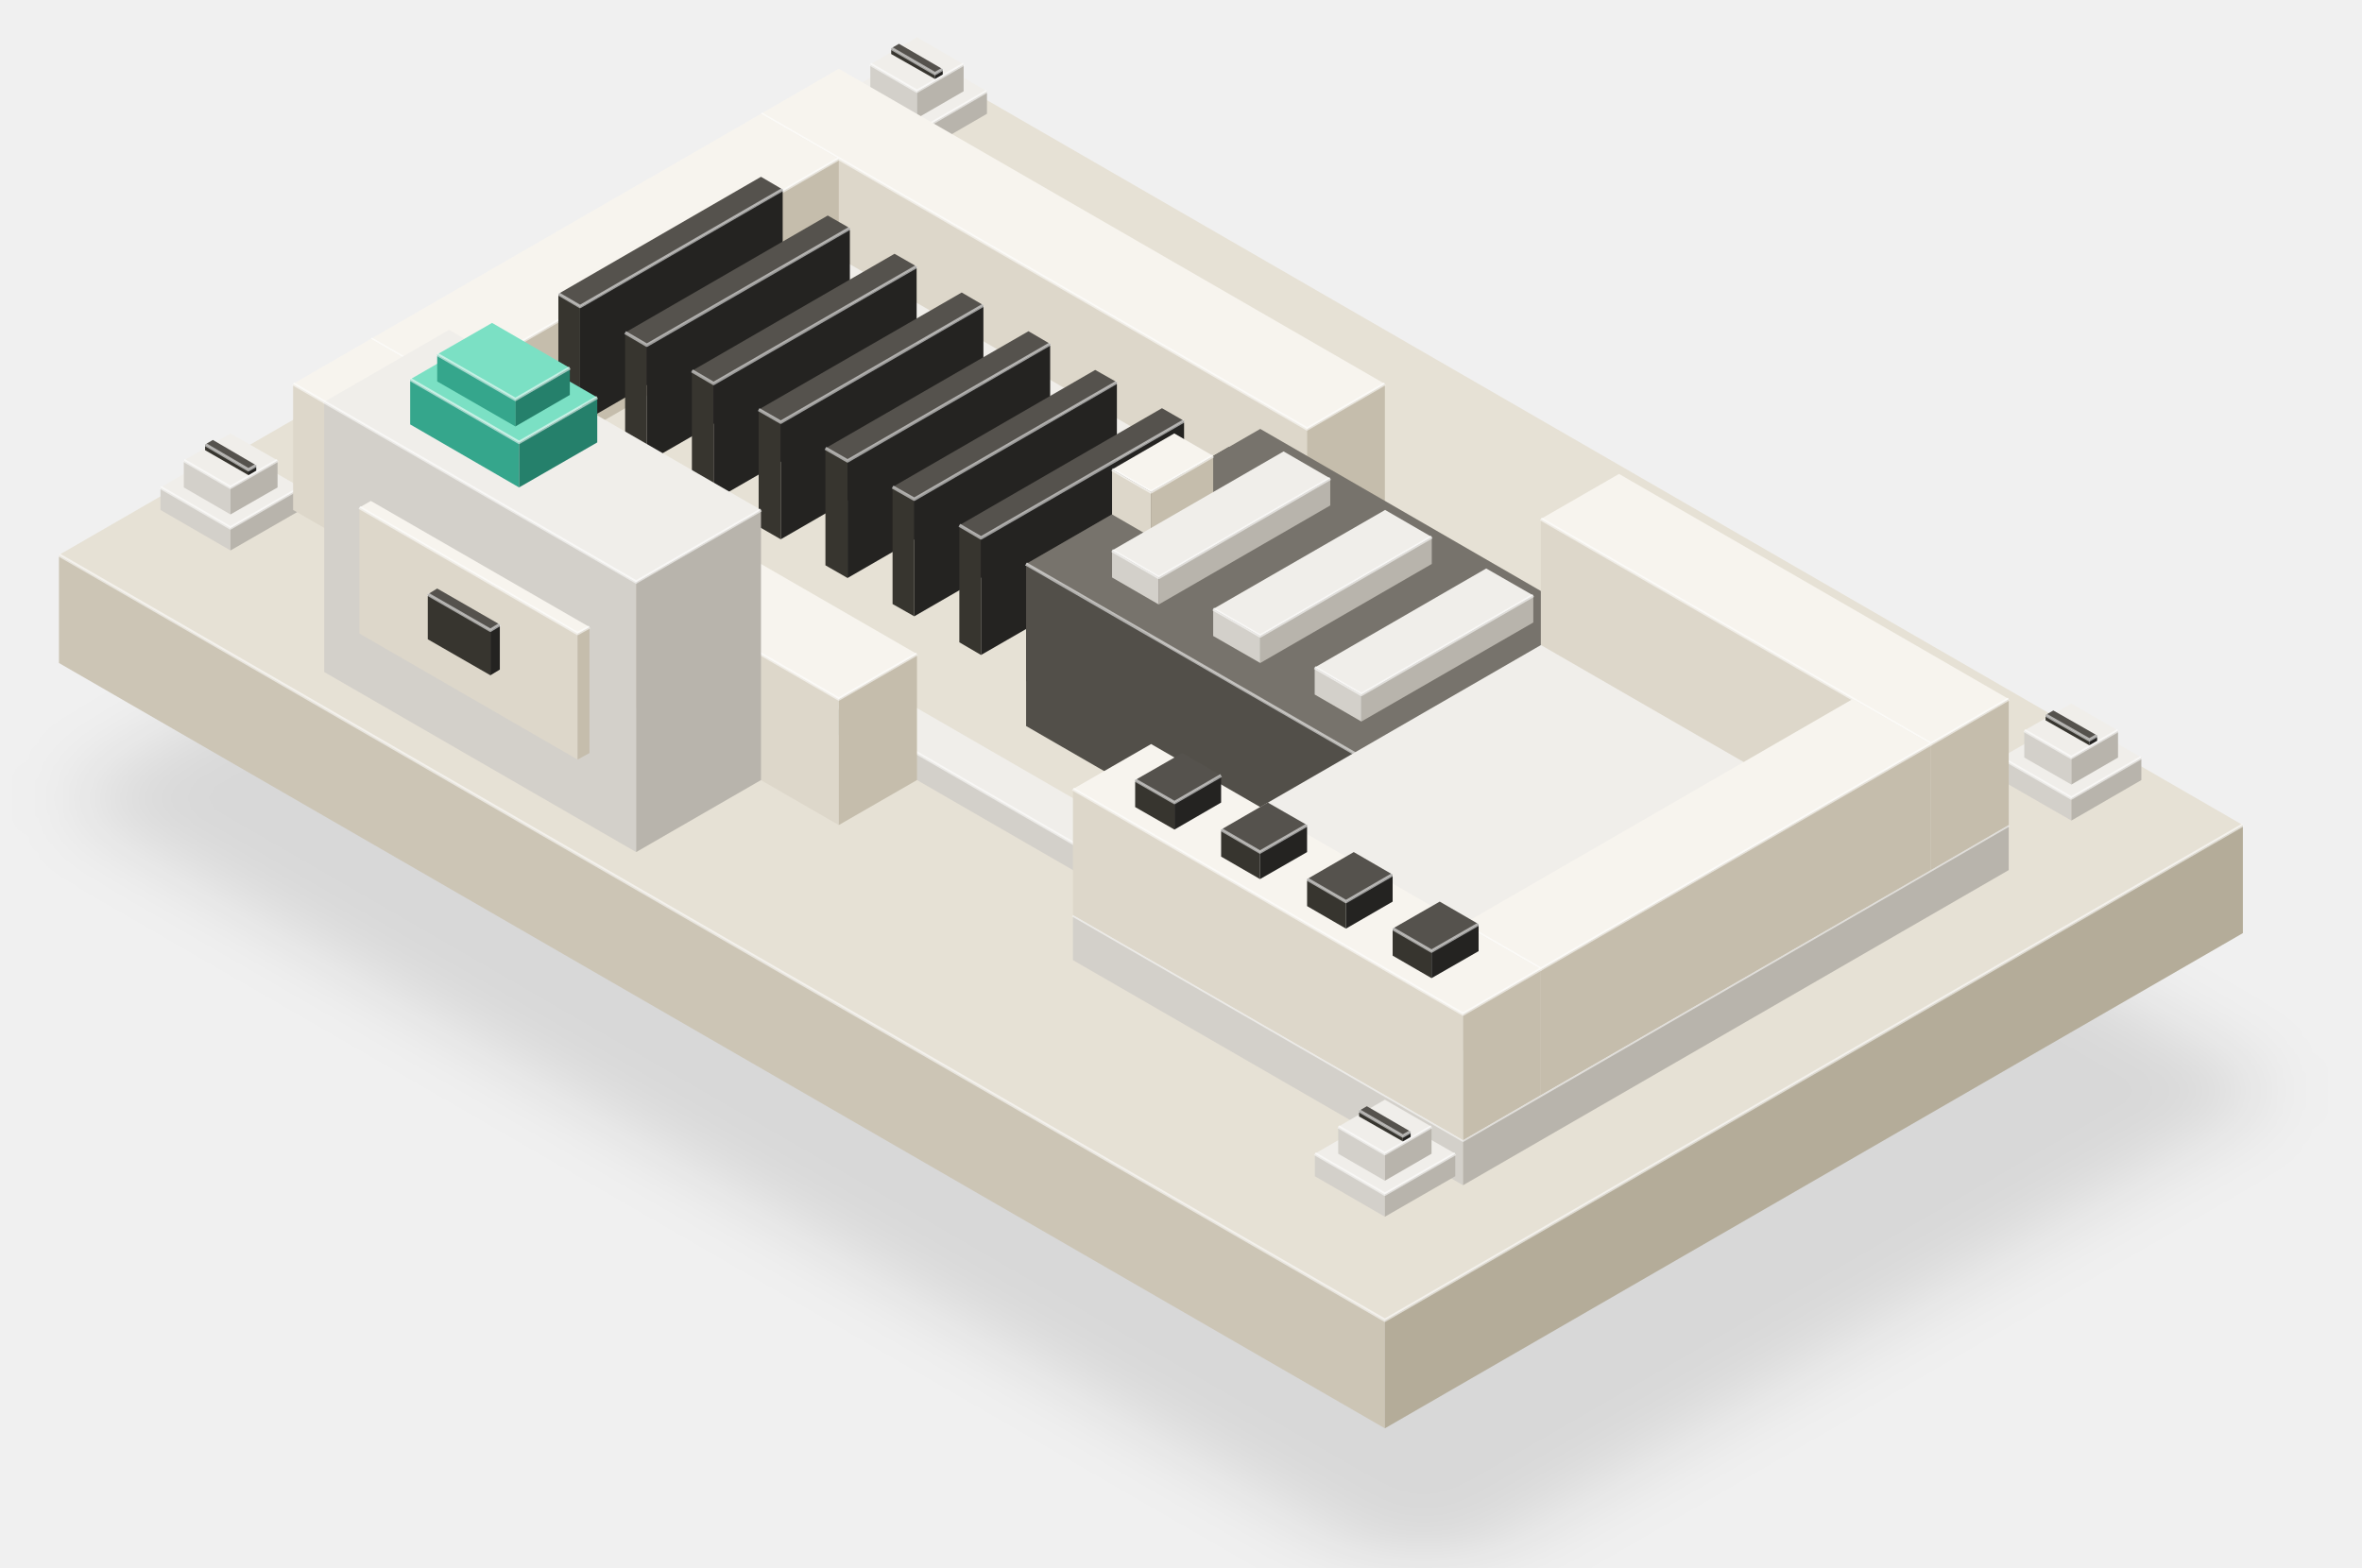
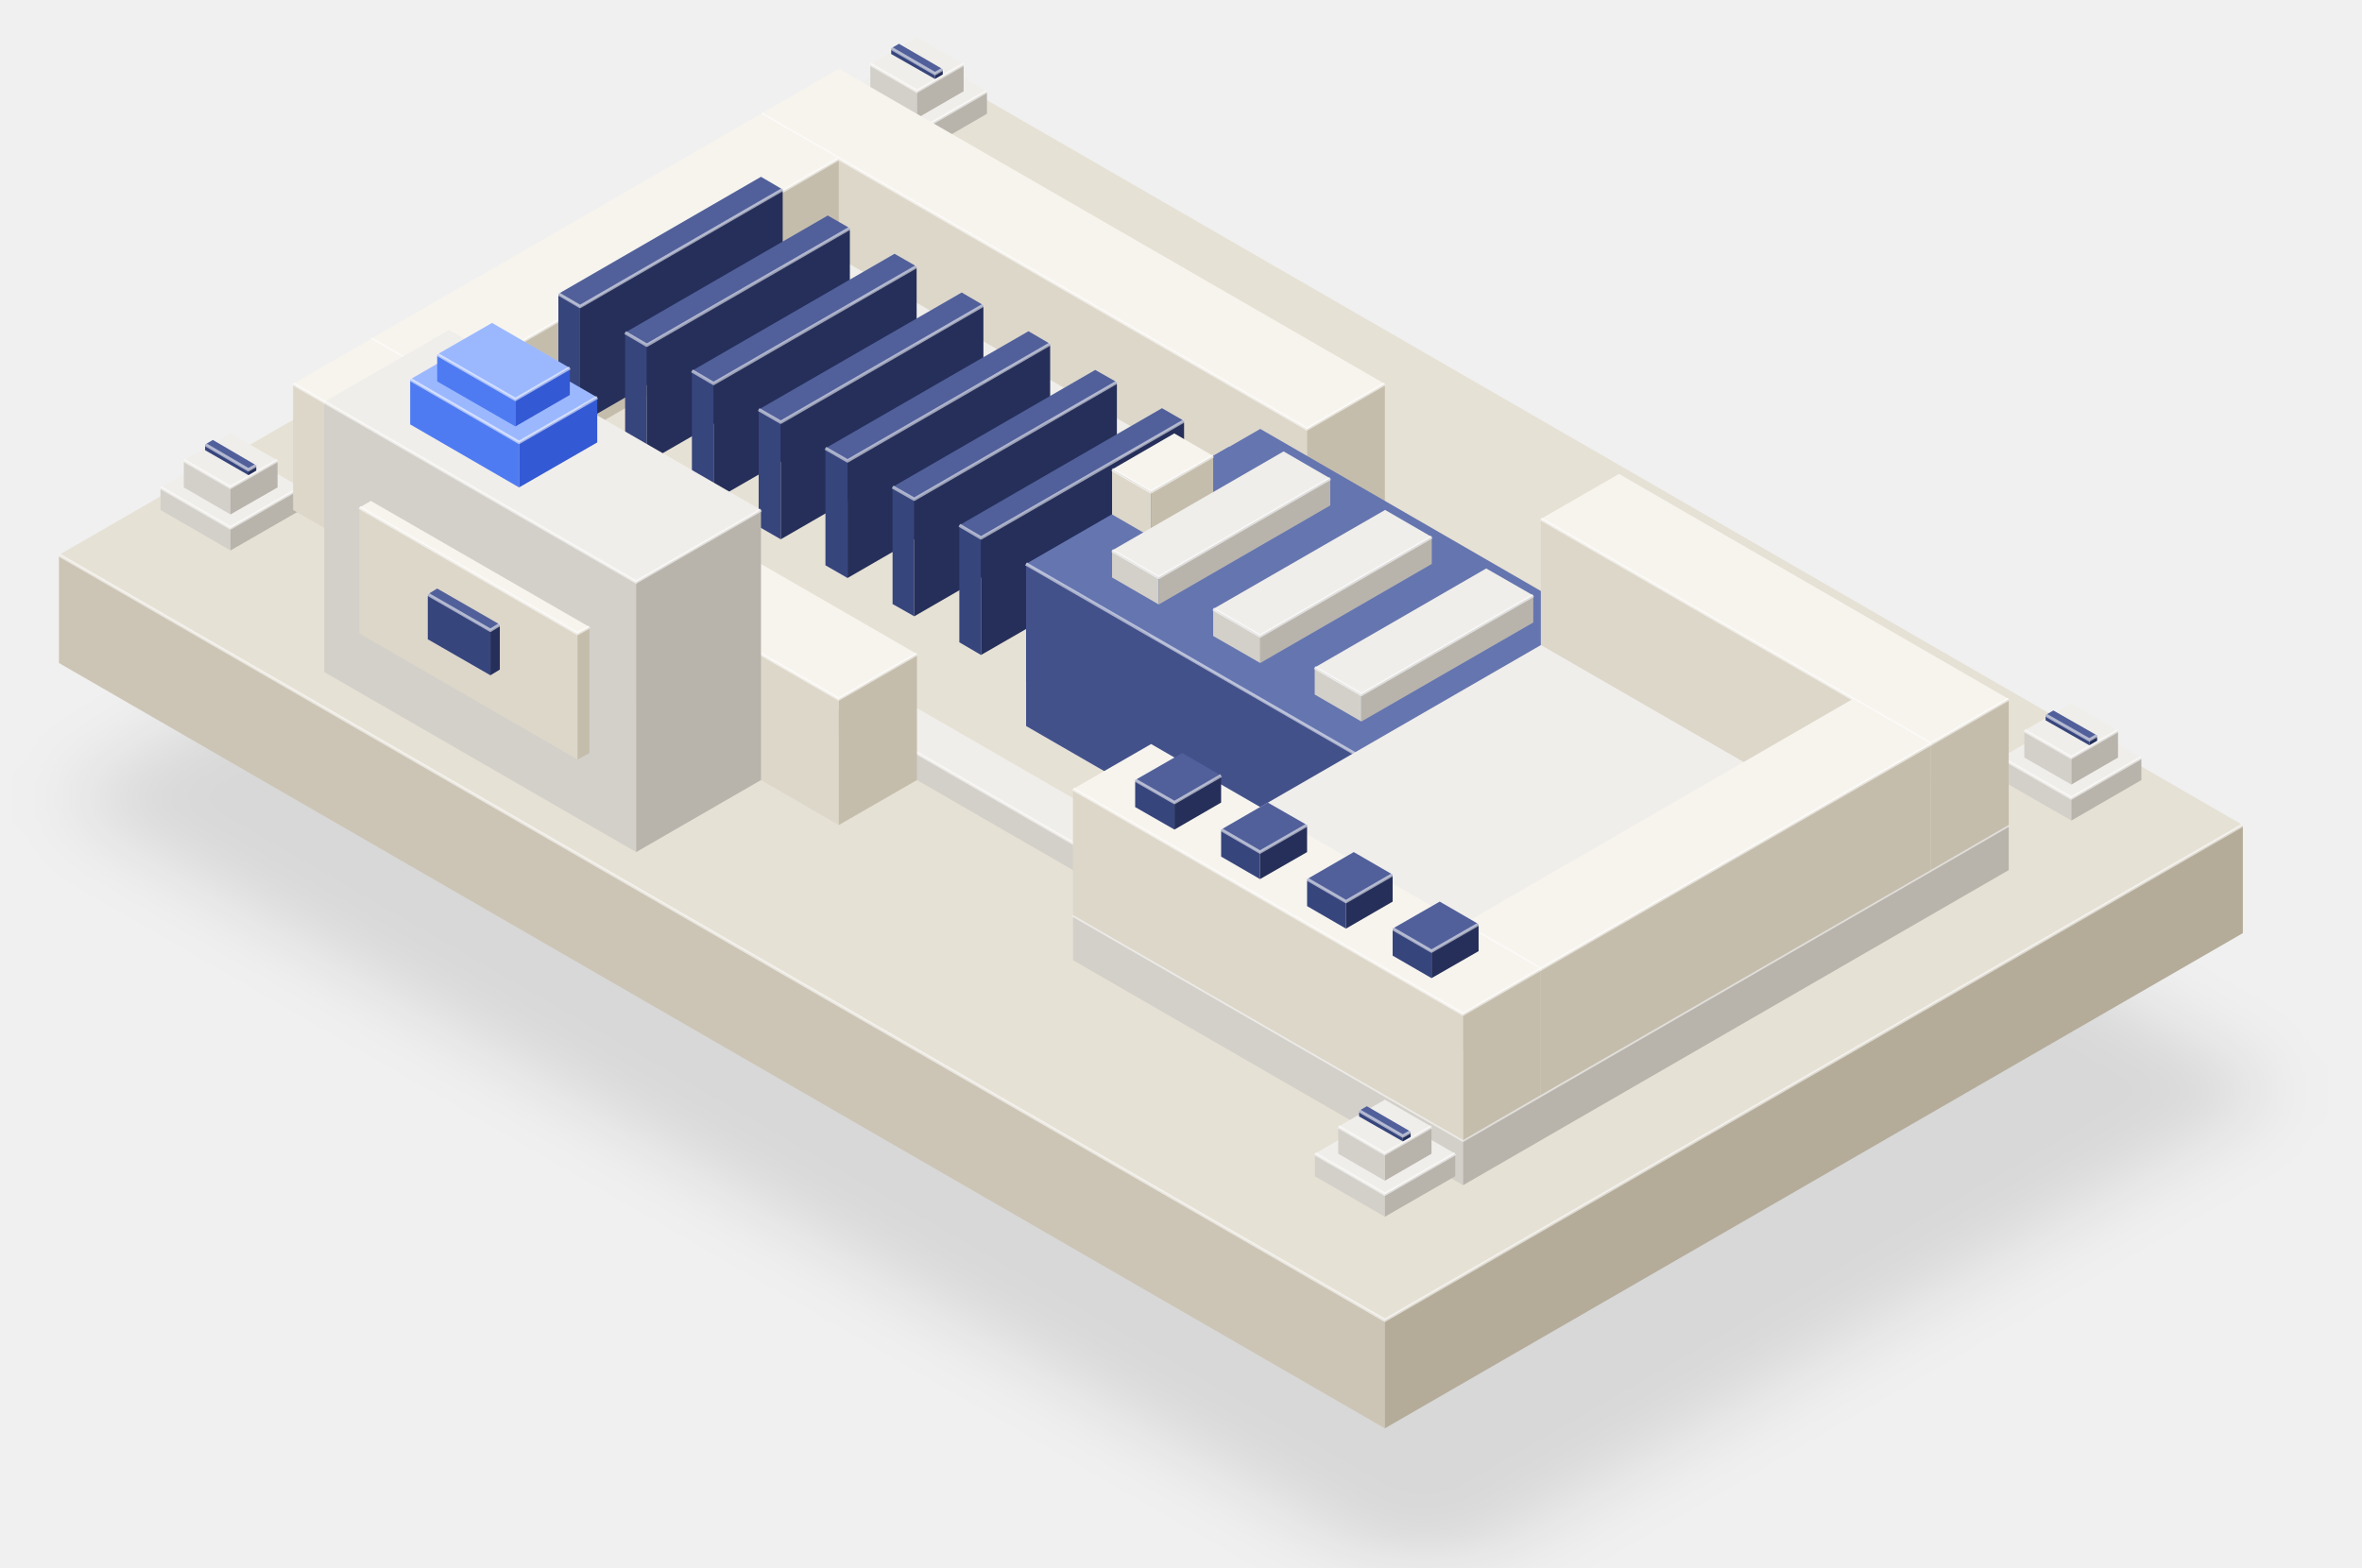
<svg xmlns="http://www.w3.org/2000/svg" viewBox="-224 -41 577 383" role="img" aria-label="An isometric latch mechanism with its bolt extended into the strike plate">
  <defs>
    <filter id="blur" x="-20%" y="-20%" width="140%" height="140%">
      <feGaussianBlur stdDeviation="9" />
    </filter>
  </defs>
  <polygon fill="#1A1917" fill-opacity=".10" filter="url(#blur)" points="0.0,33.0 333.4,225.5 123.8,346.5 -209.6,154.0" />
  <g>
    <polygon class="" fill="#CCC5B5" points="-209.6,121.0 114.3,308.0 114.3,281.6 -209.6,94.6" />
    <polygon class="" fill="#B4AC99" points="323.9,187.0 114.3,308.0 114.3,281.6 323.9,160.6" />
    <polygon class="" fill="#E6E1D5" points="0.0,-26.4 323.9,160.6 114.3,281.6 -209.6,94.6" />
    <polyline fill="none" stroke="#fff" stroke-opacity=".55" stroke-width=".8" stroke-linejoin="round" points="-209.6,94.6 114.3,281.6 323.9,160.6" />
  </g>
  <g>
    <polygon class="" fill="#D3D0CA" points="-17.1,-13.2 0.0,-3.3 0.0,-8.8 -17.1,-18.7" />
    <polygon class="" fill="#B8B4AC" points="17.1,-13.2 0.0,-3.3 0.0,-8.8 17.1,-18.7" />
    <polygon class="" fill="#F0EEEA" points="0.0,-28.6 17.1,-18.7 0.0,-8.8 -17.1,-18.7" />
    <polyline fill="none" stroke="#fff" stroke-opacity=".55" stroke-width=".8" stroke-linejoin="round" points="-17.1,-18.7 0.0,-8.8 17.1,-18.7" />
  </g>
  <g>
    <polygon class="" fill="#D3D0CA" points="-11.4,-18.7 0.0,-12.1 0.0,-18.7 -11.4,-25.3" />
    <polygon class="" fill="#B8B4AC" points="11.4,-18.7 0.0,-12.1 0.0,-18.7 11.4,-25.3" />
    <polygon class="" fill="#F0EEEA" points="0.0,-31.9 11.4,-25.3 0.0,-18.7 -11.4,-25.3" />
    <polyline fill="none" stroke="#fff" stroke-opacity=".55" stroke-width=".8" stroke-linejoin="round" points="-11.4,-25.3 0.0,-18.7 11.4,-25.3" />
  </g>
  <g>
-     <polygon class="" fill="#37352F" points="-6.3,-27.8 4.4,-21.7 4.4,-23.0 -6.3,-29.2" />
-     <polygon class="" fill="#242321" points="6.3,-22.8 4.4,-21.7 4.4,-23.0 6.3,-24.1" />
-     <polygon class="" fill="#55524D" points="-4.4,-30.3 6.3,-24.1 4.4,-23.0 -6.3,-29.2" />
+     <polygon class="" fill="#37457d" points="-6.3,-27.8 4.4,-21.7 4.4,-23.0 -6.3,-29.2" />
+     <polygon class="" fill="#252f5a" points="6.3,-22.8 4.4,-21.7 4.4,-23.0 6.3,-24.1" />
+     <polygon class="" fill="#51609a" points="-4.4,-30.3 6.3,-24.1 4.4,-23.0 -6.3,-29.2" />
    <polyline fill="none" stroke="#fff" stroke-opacity=".55" stroke-width=".8" stroke-linejoin="round" points="-6.3,-29.2 4.4,-23.0 6.3,-24.1" />
  </g>
  <g>
    <polygon class="" fill="#DDD7CA" points="-38.1,17.6 95.3,94.6 95.3,63.8 -38.1,-13.2" />
    <polygon class="" fill="#C5BDAC" points="114.3,83.6 95.3,94.6 95.3,63.8 114.3,52.8" />
    <polygon class="" fill="#F7F4EE" points="-19.1,-24.2 114.3,52.8 95.3,63.8 -38.1,-13.2" />
    <polyline fill="none" stroke="#fff" stroke-opacity=".55" stroke-width=".8" stroke-linejoin="round" points="-38.1,-13.2 95.3,63.8 114.3,52.8" />
  </g>
  <g>
    <polygon class="" fill="#DDD7CA" points="-133.4,72.6 -114.3,83.6 -114.3,52.8 -133.4,41.8" />
    <polygon class="" fill="#C5BDAC" points="-19.1,28.6 -114.3,83.6 -114.3,52.8 -19.1,-2.2" />
    <polygon class="" fill="#F7F4EE" points="-38.1,-13.2 -19.1,-2.2 -114.3,52.8 -133.4,41.8" />
    <polyline fill="none" stroke="#fff" stroke-opacity=".55" stroke-width=".8" stroke-linejoin="round" points="-133.4,41.8 -114.3,52.8 -19.1,-2.2" />
  </g>
  <g>
    <polygon class="" fill="#D3D0CA" points="-184.8,83.6 -167.7,93.5 -167.7,88.0 -184.8,78.1" />
    <polygon class="" fill="#B8B4AC" points="-150.5,83.6 -167.7,93.5 -167.7,88.0 -150.5,78.1" />
    <polygon class="" fill="#F0EEEA" points="-167.7,68.2 -150.5,78.1 -167.7,88.0 -184.8,78.1" />
    <polyline fill="none" stroke="#fff" stroke-opacity=".55" stroke-width=".8" stroke-linejoin="round" points="-184.8,78.1 -167.7,88.0 -150.5,78.1" />
  </g>
  <g>
    <polygon class="" fill="#D3D0CA" points="-179.1,78.1 -167.7,84.7 -167.7,78.1 -179.1,71.5" />
    <polygon class="" fill="#B8B4AC" points="-156.2,78.1 -167.7,84.7 -167.7,78.1 -156.2,71.5" />
    <polygon class="" fill="#F0EEEA" points="-167.7,64.9 -156.2,71.5 -167.7,78.1 -179.1,71.5" />
    <polyline fill="none" stroke="#fff" stroke-opacity=".55" stroke-width=".8" stroke-linejoin="round" points="-179.1,71.5 -167.7,78.1 -156.2,71.5" />
  </g>
  <g>
-     <polygon class="" fill="#37352F" points="-173.9,69.0 -163.3,75.1 -163.3,73.8 -173.9,67.6" />
-     <polygon class="" fill="#242321" points="-161.4,74.0 -163.3,75.1 -163.3,73.8 -161.4,72.7" />
-     <polygon class="" fill="#55524D" points="-172.0,66.5 -161.4,72.7 -163.3,73.8 -173.9,67.6" />
+     <polygon class="" fill="#37457d" points="-173.9,69.0 -163.3,75.1 -163.3,73.8 -173.9,67.6" />
+     <polygon class="" fill="#252f5a" points="-161.4,74.0 -163.3,75.1 -163.3,73.8 -161.4,72.7" />
+     <polygon class="" fill="#51609a" points="-172.0,66.5 -161.4,72.7 -163.3,73.8 -173.9,67.6" />
    <polyline fill="none" stroke="#fff" stroke-opacity=".55" stroke-width=".8" stroke-linejoin="round" points="-173.9,67.6 -163.3,73.8 -161.4,72.7" />
  </g>
  <g>
    <polygon class="" fill="#D3D0CA" points="-28.6,34.1 200.1,166.1 200.1,159.5 -28.6,27.5" />
    <polygon class="" fill="#B8B4AC" points="209.6,160.6 200.1,166.1 200.1,159.5 209.6,154.0" />
    <polygon class="" fill="#F0EEEA" points="-19.1,22.0 209.6,154.0 200.1,159.5 -28.6,27.5" />
    <polyline fill="none" stroke="#fff" stroke-opacity=".55" stroke-width=".8" stroke-linejoin="round" points="-28.6,27.5 200.1,159.5 209.6,154.0" />
  </g>
  <g data-move="coil" data-f="0.000" transform="translate(0.00 0.00)">
-     <polygon class="" fill="#37352F" points="-87.6,59.4 -82.3,62.5 -82.3,33.9 -87.6,30.8" />
-     <polygon class="" fill="#242321" points="-32.8,33.9 -82.3,62.5 -82.3,33.9 -32.8,5.3" />
-     <polygon class="" fill="#55524D" points="-38.1,2.2 -32.8,5.3 -82.3,33.9 -87.6,30.8" />
+     <polygon class="" fill="#37457d" points="-87.6,59.4 -82.3,62.5 -82.3,33.9 -87.6,30.8" />
+     <polygon class="" fill="#252f5a" points="-32.8,33.9 -82.3,62.5 -82.3,33.9 -32.8,5.3" />
+     <polygon class="" fill="#51609a" points="-38.1,2.2 -32.8,5.3 -82.3,33.9 -87.6,30.8" />
    <polyline fill="none" stroke="#fff" stroke-opacity=".55" stroke-width=".8" stroke-linejoin="round" points="-87.6,30.8 -82.3,33.9 -32.8,5.3" />
  </g>
  <g data-move="coil" data-f="0.143" transform="translate(13.61 7.86)">
-     <polygon class="" fill="#37352F" points="-84.9,61.0 -79.6,64.1 -79.6,35.5 -84.9,32.4" />
-     <polygon class="" fill="#242321" points="-30.0,35.5 -79.6,64.1 -79.6,35.5 -30.0,6.9" />
-     <polygon class="" fill="#55524D" points="-35.4,3.8 -30.0,6.9 -79.6,35.5 -84.9,32.4" />
+     <polygon class="" fill="#37457d" points="-84.9,61.0 -79.6,64.1 -79.6,35.5 -84.9,32.4" />
+     <polygon class="" fill="#252f5a" points="-30.0,35.5 -79.6,64.1 -79.6,35.5 -30.0,6.9" />
+     <polygon class="" fill="#51609a" points="-35.4,3.8 -30.0,6.9 -79.6,35.5 -84.9,32.4" />
    <polyline fill="none" stroke="#fff" stroke-opacity=".55" stroke-width=".8" stroke-linejoin="round" points="-84.9,32.4 -79.6,35.5 -30.0,6.9" />
  </g>
  <g data-move="coil" data-f="0.286" transform="translate(27.22 15.71)">
-     <polygon class="" fill="#37352F" points="-82.2,62.5 -76.9,65.6 -76.9,37.0 -82.2,33.9" />
-     <polygon class="" fill="#242321" points="-27.3,37.0 -76.9,65.6 -76.9,37.0 -27.3,8.4" />
-     <polygon class="" fill="#55524D" points="-32.7,5.3 -27.3,8.4 -76.9,37.0 -82.2,33.9" />
+     <polygon class="" fill="#37457d" points="-82.2,62.5 -76.9,65.6 -76.9,37.0 -82.2,33.9" />
+     <polygon class="" fill="#252f5a" points="-27.3,37.0 -76.9,65.6 -76.9,37.0 -27.3,8.4" />
+     <polygon class="" fill="#51609a" points="-32.7,5.3 -27.3,8.4 -76.9,37.0 -82.2,33.9" />
    <polyline fill="none" stroke="#fff" stroke-opacity=".55" stroke-width=".8" stroke-linejoin="round" points="-82.2,33.9 -76.9,37.0 -27.3,8.4" />
  </g>
  <g data-move="coil" data-f="0.429" transform="translate(40.83 23.57)">
-     <polygon class="" fill="#37352F" points="-79.5,64.1 -74.1,67.2 -74.1,38.6 -79.5,35.5" />
-     <polygon class="" fill="#242321" points="-24.6,38.6 -74.1,67.2 -74.1,38.6 -24.6,10.0" />
-     <polygon class="" fill="#55524D" points="-29.9,6.9 -24.6,10.0 -74.1,38.6 -79.5,35.5" />
+     <polygon class="" fill="#37457d" points="-79.5,64.1 -74.1,67.2 -74.1,38.6 -79.5,35.5" />
+     <polygon class="" fill="#252f5a" points="-24.6,38.6 -74.1,67.2 -74.1,38.6 -24.6,10.0" />
+     <polygon class="" fill="#51609a" points="-29.9,6.9 -24.6,10.0 -74.1,38.6 -79.5,35.5" />
    <polyline fill="none" stroke="#fff" stroke-opacity=".55" stroke-width=".8" stroke-linejoin="round" points="-79.5,35.5 -74.1,38.6 -24.6,10.0" />
  </g>
  <g data-move="coil" data-f="0.571" transform="translate(54.44 31.43)">
-     <polygon class="" fill="#37352F" points="-76.8,65.7 -71.4,68.8 -71.4,40.2 -76.8,37.1" />
-     <polygon class="" fill="#242321" points="-21.9,40.2 -71.4,68.8 -71.4,40.2 -21.9,11.6" />
-     <polygon class="" fill="#55524D" points="-27.2,8.5 -21.9,11.6 -71.4,40.2 -76.8,37.1" />
+     <polygon class="" fill="#37457d" points="-76.8,65.7 -71.4,68.8 -71.4,40.2 -76.8,37.1" />
+     <polygon class="" fill="#252f5a" points="-21.9,40.2 -71.4,68.8 -71.4,40.2 -21.9,11.6" />
+     <polygon class="" fill="#51609a" points="-27.2,8.5 -21.9,11.6 -71.4,40.2 -76.8,37.1" />
    <polyline fill="none" stroke="#fff" stroke-opacity=".55" stroke-width=".8" stroke-linejoin="round" points="-76.8,37.1 -71.4,40.2 -21.9,11.6" />
  </g>
  <g data-move="coil" data-f="0.714" transform="translate(68.04 39.29)">
-     <polygon class="" fill="#37352F" points="-74.0,67.3 -68.7,70.3 -68.7,41.7 -74.0,38.7" />
-     <polygon class="" fill="#242321" points="-19.2,41.7 -68.7,70.3 -68.7,41.7 -19.2,13.1" />
-     <polygon class="" fill="#55524D" points="-24.5,10.1 -19.2,13.1 -68.7,41.7 -74.0,38.7" />
+     <polygon class="" fill="#37457d" points="-74.0,67.3 -68.7,70.3 -68.7,41.7 -74.0,38.7" />
+     <polygon class="" fill="#252f5a" points="-19.2,41.7 -68.7,70.3 -68.7,41.7 -19.2,13.1" />
+     <polygon class="" fill="#51609a" points="-24.5,10.1 -19.2,13.1 -68.7,41.7 -74.0,38.7" />
    <polyline fill="none" stroke="#fff" stroke-opacity=".55" stroke-width=".8" stroke-linejoin="round" points="-74.0,38.7 -68.7,41.7 -19.2,13.1" />
  </g>
  <g data-move="coil" data-f="0.857" transform="translate(81.65 47.14)">
-     <polygon class="" fill="#37352F" points="-71.3,68.8 -66.0,71.9 -66.0,43.3 -71.3,40.2" />
-     <polygon class="" fill="#242321" points="-16.4,43.3 -66.0,71.9 -66.0,43.3 -16.4,14.7" />
-     <polygon class="" fill="#55524D" points="-21.8,11.6 -16.4,14.7 -66.0,43.3 -71.3,40.2" />
+     <polygon class="" fill="#37457d" points="-71.3,68.8 -66.0,71.9 -66.0,43.3 -71.3,40.2" />
+     <polygon class="" fill="#252f5a" points="-16.4,43.3 -66.0,71.9 -66.0,43.3 -16.4,14.7" />
+     <polygon class="" fill="#51609a" points="-21.8,11.6 -16.4,14.7 -66.0,43.3 -71.3,40.2" />
    <polyline fill="none" stroke="#fff" stroke-opacity=".55" stroke-width=".8" stroke-linejoin="round" points="-71.3,40.2 -66.0,43.3 -16.4,14.7" />
  </g>
  <g data-move="coil" data-f="1.000" transform="translate(95.26 55.00)">
-     <polygon class="" fill="#37352F" points="-68.6,70.4 -63.3,73.5 -63.3,44.9 -68.6,41.8" />
-     <polygon class="" fill="#242321" points="-13.7,44.9 -63.3,73.5 -63.3,44.9 -13.7,16.3" />
-     <polygon class="" fill="#55524D" points="-19.1,13.2 -13.7,16.3 -63.3,44.9 -68.6,41.8" />
+     <polygon class="" fill="#37457d" points="-68.6,70.4 -63.3,73.5 -63.3,44.9 -68.6,41.8" />
+     <polygon class="" fill="#252f5a" points="-13.7,44.9 -63.3,73.5 -63.3,44.9 -13.7,16.3" />
+     <polygon class="" fill="#51609a" points="-19.1,13.2 -13.7,16.3 -63.3,44.9 -68.6,41.8" />
    <polyline fill="none" stroke="#fff" stroke-opacity=".55" stroke-width=".8" stroke-linejoin="round" points="-68.6,41.8 -63.3,44.9 -13.7,16.3" />
  </g>
  <g data-move="bolt" transform="translate(95.26 55.00)">
-     <polygon class="" fill="#524F49" points="-68.6,81.4 30.5,138.6 30.5,99.0 -68.6,41.8" />
-     <polygon class="" fill="#3A3833" points="87.6,105.6 30.5,138.6 30.5,99.0 87.6,66.0" />
-     <polygon class="" fill="#77736C" points="-11.4,8.8 87.6,66.0 30.5,99.0 -68.6,41.8" />
+     <polygon class="" fill="#43518b" points="-68.6,81.4 30.5,138.6 30.5,99.0 -68.6,41.8" />
+     <polygon class="" fill="#2d3868" points="87.6,105.6 30.5,138.6 30.5,99.0 87.6,66.0" />
+     <polygon class="" fill="#6575b0" points="-11.4,8.8 87.6,66.0 30.5,99.0 -68.6,41.8" />
    <polyline fill="none" stroke="#fff" stroke-opacity=".55" stroke-width=".8" stroke-linejoin="round" points="-68.6,41.8 30.5,99.0 87.6,66.0" />
  </g>
  <g data-move="bolt" transform="translate(95.26 55.00)">
    <polygon class="" fill="#DDD7CA" points="-47.6,29.7 -38.1,35.2 -38.1,24.2 -47.6,18.7" />
    <polygon class="" fill="#C5BDAC" points="-22.9,26.4 -38.1,35.2 -38.1,24.2 -22.9,15.4" />
    <polygon class="" fill="#F7F4EE" points="-32.4,9.9 -22.9,15.4 -38.1,24.2 -47.6,18.7" />
    <polyline fill="none" stroke="#fff" stroke-opacity=".55" stroke-width=".8" stroke-linejoin="round" points="-47.6,18.7 -38.1,24.2 -22.9,15.4" />
  </g>
  <g data-move="bolt" transform="translate(95.26 55.00)">
    <polygon class="" fill="#D3D0CA" points="-47.6,45.1 -36.2,51.7 -36.2,45.1 -47.6,38.5" />
    <polygon class="" fill="#B8B4AC" points="5.7,27.5 -36.2,51.7 -36.2,45.1 5.7,20.9" />
    <polygon class="" fill="#F0EEEA" points="-5.7,14.3 5.7,20.9 -36.2,45.1 -47.6,38.5" />
    <polyline fill="none" stroke="#fff" stroke-opacity=".55" stroke-width=".8" stroke-linejoin="round" points="-47.6,38.5 -36.2,45.1 5.7,20.9" />
  </g>
  <g data-move="bolt" transform="translate(95.26 55.00)">
    <polygon class="" fill="#D3D0CA" points="-22.9,59.4 -11.4,66.0 -11.4,59.4 -22.9,52.8" />
    <polygon class="" fill="#B8B4AC" points="30.5,41.8 -11.4,66.0 -11.4,59.4 30.5,35.2" />
    <polygon class="" fill="#F0EEEA" points="19.1,28.6 30.5,35.2 -11.4,59.4 -22.9,52.8" />
    <polyline fill="none" stroke="#fff" stroke-opacity=".55" stroke-width=".8" stroke-linejoin="round" points="-22.9,52.8 -11.4,59.4 30.5,35.2" />
  </g>
  <g data-move="bolt" transform="translate(95.26 55.00)">
    <polygon class="" fill="#D3D0CA" points="1.9,73.7 13.3,80.3 13.3,73.7 1.9,67.1" />
    <polygon class="" fill="#B8B4AC" points="55.3,56.1 13.3,80.3 13.3,73.7 55.3,49.5" />
    <polygon class="" fill="#F0EEEA" points="43.8,42.9 55.3,49.5 13.3,73.7 1.9,67.1" />
    <polyline fill="none" stroke="#fff" stroke-opacity=".55" stroke-width=".8" stroke-linejoin="round" points="1.9,67.1 13.3,73.7 55.3,49.5" />
  </g>
  <g data-move="bolt" transform="translate(95.26 55.00)">
-     <polygon class="" fill="#524F49" points="36.2,133.1 57.2,145.2 57.2,110.0 36.2,97.9" />
-     <polygon class="" fill="#3A3833" points="102.9,118.8 57.2,145.2 57.2,110.0 102.9,83.6" />
-     <polygon class="" fill="#77736C" points="81.9,71.5 102.9,83.6 57.2,110.0 36.2,97.9" />
+     <polygon class="" fill="#43518b" points="36.2,133.1 57.2,145.2 57.2,110.0 36.2,97.9" />
+     <polygon class="" fill="#2d3868" points="102.9,118.8 57.2,145.2 57.2,110.0 102.9,83.6" />
+     <polygon class="" fill="#6575b0" points="81.9,71.5 102.9,83.6 57.2,110.0 36.2,97.9" />
    <polyline fill="none" stroke="#fff" stroke-opacity=".55" stroke-width=".8" stroke-linejoin="round" points="36.2,97.9 57.2,110.0 102.9,83.6" />
  </g>
  <g>
    <polygon class="" fill="#D3D0CA" points="-114.3,83.6 114.3,215.6 114.3,209.0 -114.3,77.0" />
    <polygon class="" fill="#B8B4AC" points="123.8,210.1 114.3,215.6 114.3,209.0 123.8,203.5" />
    <polygon class="" fill="#F0EEEA" points="-104.8,71.5 123.8,203.5 114.3,209.0 -114.3,77.0" />
    <polyline fill="none" stroke="#fff" stroke-opacity=".55" stroke-width=".8" stroke-linejoin="round" points="-114.3,77.0 114.3,209.0 123.8,203.5" />
  </g>
  <g>
    <polygon class="" fill="#DDD7CA" points="-152.4,83.6 -19.1,160.6 -19.1,129.8 -152.4,52.8" />
    <polygon class="" fill="#C5BDAC" points="0.0,149.6 -19.1,160.6 -19.1,129.8 0.0,118.8" />
    <polygon class="" fill="#F7F4EE" points="-133.4,41.8 0.0,118.8 -19.1,129.8 -152.4,52.8" />
    <polyline fill="none" stroke="#fff" stroke-opacity=".55" stroke-width=".8" stroke-linejoin="round" points="-152.4,52.8 -19.1,129.8 0.0,118.8" />
  </g>
  <g>
    <polygon class="" fill="#D3D0CA" points="264.8,149.6 282.0,159.5 282.0,154.0 264.8,144.1" />
    <polygon class="" fill="#B8B4AC" points="299.1,149.6 282.0,159.5 282.0,154.0 299.1,144.1" />
    <polygon class="" fill="#F0EEEA" points="282.0,134.2 299.1,144.1 282.0,154.0 264.8,144.1" />
    <polyline fill="none" stroke="#fff" stroke-opacity=".55" stroke-width=".8" stroke-linejoin="round" points="264.8,144.1 282.0,154.0 299.1,144.1" />
  </g>
  <g>
    <polygon class="" fill="#D3D0CA" points="-144.8,123.2 -68.6,167.2 -68.6,101.2 -144.8,57.2" />
    <polygon class="" fill="#B8B4AC" points="-38.1,149.6 -68.6,167.2 -68.6,101.2 -38.1,83.6" />
    <polygon class="" fill="#F0EEEA" points="-114.3,39.6 -38.1,83.6 -68.6,101.2 -144.8,57.2" />
    <polyline fill="none" stroke="#fff" stroke-opacity=".55" stroke-width=".8" stroke-linejoin="round" points="-144.8,57.2 -68.6,101.2 -38.1,83.6" />
  </g>
  <g>
    <polygon class="" fill="#D3D0CA" points="270.5,144.1 282.0,150.7 282.0,144.1 270.5,137.5" />
    <polygon class="" fill="#B8B4AC" points="293.4,144.1 282.0,150.7 282.0,144.1 293.4,137.5" />
    <polygon class="" fill="#F0EEEA" points="282.0,130.9 293.4,137.5 282.0,144.1 270.5,137.5" />
    <polyline fill="none" stroke="#fff" stroke-opacity=".55" stroke-width=".8" stroke-linejoin="round" points="270.5,137.5 282.0,144.1 293.4,137.5" />
  </g>
  <g>
-     <polygon class="" fill="#37352F" points="275.7,135.0 286.4,141.1 286.4,139.8 275.7,133.7" />
-     <polygon class="" fill="#242321" points="288.3,140.0 286.4,141.1 286.4,139.8 288.3,138.7" />
-     <polygon class="" fill="#55524D" points="277.6,132.6 288.3,138.7 286.4,139.8 275.7,133.7" />
+     <polygon class="" fill="#37457d" points="275.7,135.0 286.4,141.1 286.4,139.8 275.7,133.7" />
+     <polygon class="" fill="#252f5a" points="288.3,140.0 286.4,141.1 286.4,139.8 288.3,138.7" />
+     <polygon class="" fill="#51609a" points="277.6,132.6 288.3,138.7 286.4,139.8 275.7,133.7" />
    <polyline fill="none" stroke="#fff" stroke-opacity=".55" stroke-width=".8" stroke-linejoin="round" points="275.7,133.7 286.4,139.8 288.3,138.7" />
  </g>
  <g>
    <polygon class="" fill="#DDD7CA" points="-136.2,113.8 -82.9,144.6 -82.9,113.8 -136.2,83.0" />
    <polygon class="" fill="#C5BDAC" points="-80.0,143.0 -82.9,144.6 -82.9,113.8 -80.0,112.2" />
    <polygon class="" fill="#F7F4EE" points="-133.4,81.4 -80.0,112.2 -82.9,113.8 -136.2,83.0" />
    <polyline fill="none" stroke="#fff" stroke-opacity=".55" stroke-width=".8" stroke-linejoin="round" points="-136.2,83.0 -82.9,113.8 -80.0,112.2" />
  </g>
  <g>
-     <polygon class="" fill="#37352F" points="-119.5,115.2 -104.2,124.0 -104.2,113.0 -119.5,104.2" />
-     <polygon class="" fill="#242321" points="-101.9,122.6 -104.2,124.0 -104.2,113.0 -101.9,111.6" />
-     <polygon class="" fill="#55524D" points="-117.2,102.8 -101.9,111.6 -104.2,113.0 -119.5,104.2" />
+     <polygon class="" fill="#37457d" points="-119.5,115.2 -104.2,124.0 -104.2,113.0 -119.5,104.2" />
+     <polygon class="" fill="#252f5a" points="-101.9,122.6 -104.2,124.0 -104.2,113.0 -101.9,111.6" />
+     <polygon class="" fill="#51609a" points="-117.2,102.8 -101.9,111.6 -104.2,113.0 -119.5,104.2" />
    <polyline fill="none" stroke="#fff" stroke-opacity=".55" stroke-width=".8" stroke-linejoin="round" points="-119.5,104.2 -104.2,113.0 -101.9,111.6" />
  </g>
  <g>
-     <polygon class="lamp-l" fill="#35A68C" points="-123.8,62.7 -97.2,78.1 -97.2,67.1 -123.8,51.7" />
-     <polygon class="lamp-r" fill="#25806B" points="-78.1,67.1 -97.2,78.1 -97.2,67.1 -78.1,56.1" />
-     <polygon class="lamp-t" fill="#7BE0C4" points="-104.8,40.7 -78.1,56.1 -97.2,67.1 -123.8,51.7" />
+     <polygon class="lamp-l" fill="#4f7bf2" points="-123.8,62.7 -97.2,78.1 -97.2,67.1 -123.8,51.7" />
+     <polygon class="lamp-r" fill="#3359d4" points="-78.1,67.1 -97.2,78.1 -97.2,67.1 -78.1,56.1" />
+     <polygon class="lamp-t" fill="#9bb8ff" points="-104.8,40.7 -78.1,56.1 -97.2,67.1 -123.8,51.7" />
    <polyline fill="none" stroke="#fff" stroke-opacity=".55" stroke-width=".8" stroke-linejoin="round" points="-123.8,51.7 -97.2,67.1 -78.1,56.1" />
  </g>
  <g>
-     <polygon class="lamp-l" fill="#35A68C" points="-117.2,52.2 -98.1,63.2 -98.1,56.6 -117.2,45.6" />
-     <polygon class="lamp-r" fill="#25806B" points="-84.8,55.5 -98.1,63.2 -98.1,56.6 -84.8,48.9" />
-     <polygon class="lamp-t" fill="#7BE0C4" points="-103.8,37.9 -84.8,48.9 -98.1,56.6 -117.2,45.6" />
+     <polygon class="lamp-l" fill="#4f7bf2" points="-117.2,52.2 -98.1,63.2 -98.1,56.6 -117.2,45.6" />
+     <polygon class="lamp-r" fill="#3359d4" points="-84.8,55.5 -98.1,63.2 -98.1,56.6 -84.8,48.9" />
+     <polygon class="lamp-t" fill="#9bb8ff" points="-103.8,37.9 -84.8,48.9 -98.1,56.6 -117.2,45.6" />
    <polyline fill="none" stroke="#fff" stroke-opacity=".55" stroke-width=".8" stroke-linejoin="round" points="-117.2,45.6 -98.1,56.6 -84.8,48.9" />
  </g>
  <g>
    <polygon class="" fill="#D3D0CA" points="38.1,193.6 133.4,248.6 133.4,237.6 38.1,182.6" />
    <polygon class="" fill="#B8B4AC" points="266.7,171.6 133.4,248.6 133.4,237.6 266.7,160.6" />
    <polygon class="" fill="#F0EEEA" points="171.5,105.6 266.7,160.6 133.4,237.6 38.1,182.6" />
    <polyline fill="none" stroke="#fff" stroke-opacity=".55" stroke-width=".8" stroke-linejoin="round" points="38.1,182.6 133.4,237.6 266.7,160.6" />
  </g>
  <g>
    <polygon class="" fill="#DDD7CA" points="152.4,116.6 247.7,171.6 247.7,140.8 152.4,85.8" />
    <polygon class="" fill="#C5BDAC" points="266.7,160.6 247.7,171.6 247.7,140.8 266.7,129.8" />
    <polygon class="" fill="#F7F4EE" points="171.5,74.8 266.7,129.8 247.7,140.8 152.4,85.8" />
    <polyline fill="none" stroke="#fff" stroke-opacity=".55" stroke-width=".8" stroke-linejoin="round" points="152.4,85.8 247.7,140.8 266.7,129.8" />
  </g>
  <g>
    <polygon class="" fill="#DDD7CA" points="133.4,215.6 152.4,226.6 152.4,195.8 133.4,184.8" />
    <polygon class="" fill="#C5BDAC" points="247.7,171.6 152.4,226.6 152.4,195.8 247.7,140.8" />
    <polygon class="" fill="#F7F4EE" points="228.6,129.8 247.7,140.8 152.4,195.8 133.4,184.8" />
    <polyline fill="none" stroke="#fff" stroke-opacity=".55" stroke-width=".8" stroke-linejoin="round" points="133.4,184.8 152.4,195.8 247.7,140.8" />
  </g>
  <g>
    <polygon class="" fill="#D3D0CA" points="97.2,246.4 114.3,256.3 114.3,250.8 97.2,240.9" />
    <polygon class="" fill="#B8B4AC" points="131.5,246.4 114.3,256.3 114.3,250.8 131.5,240.9" />
    <polygon class="" fill="#F0EEEA" points="114.3,231.0 131.5,240.9 114.3,250.8 97.2,240.9" />
    <polyline fill="none" stroke="#fff" stroke-opacity=".55" stroke-width=".8" stroke-linejoin="round" points="97.2,240.9 114.3,250.8 131.5,240.9" />
  </g>
  <g>
    <polygon class="" fill="#DDD7CA" points="38.1,182.6 133.4,237.6 133.4,206.8 38.1,151.8" />
    <polygon class="" fill="#C5BDAC" points="152.4,226.6 133.4,237.6 133.4,206.8 152.4,195.8" />
    <polygon class="" fill="#F7F4EE" points="57.2,140.8 152.4,195.8 133.4,206.8 38.1,151.8" />
    <polyline fill="none" stroke="#fff" stroke-opacity=".55" stroke-width=".8" stroke-linejoin="round" points="38.1,151.8 133.4,206.8 152.4,195.8" />
  </g>
  <g>
-     <polygon class="" fill="#37352F" points="53.3,156.2 62.9,161.7 62.9,155.1 53.3,149.6" />
-     <polygon class="" fill="#242321" points="74.3,155.1 62.9,161.7 62.9,155.1 74.3,148.5" />
-     <polygon class="" fill="#55524D" points="64.8,143.0 74.3,148.5 62.9,155.1 53.3,149.6" />
+     <polygon class="" fill="#37457d" points="53.3,156.2 62.9,161.7 62.9,155.1 53.3,149.6" />
+     <polygon class="" fill="#252f5a" points="74.3,155.1 62.9,161.7 62.9,155.1 74.3,148.5" />
+     <polygon class="" fill="#51609a" points="64.8,143.0 74.3,148.5 62.9,155.1 53.3,149.6" />
    <polyline fill="none" stroke="#fff" stroke-opacity=".55" stroke-width=".8" stroke-linejoin="round" points="53.3,149.6 62.9,155.1 74.3,148.5" />
  </g>
  <g>
-     <polygon class="" fill="#37352F" points="74.3,168.3 83.8,173.8 83.8,167.2 74.3,161.7" />
-     <polygon class="" fill="#242321" points="95.3,167.2 83.8,173.8 83.8,167.2 95.3,160.6" />
-     <polygon class="" fill="#55524D" points="85.7,155.1 95.3,160.6 83.8,167.2 74.3,161.7" />
+     <polygon class="" fill="#37457d" points="74.3,168.3 83.8,173.8 83.8,167.2 74.3,161.7" />
+     <polygon class="" fill="#252f5a" points="95.3,167.2 83.8,173.8 83.8,167.2 95.3,160.6" />
+     <polygon class="" fill="#51609a" points="85.7,155.1 95.3,160.6 83.8,167.2 74.3,161.7" />
    <polyline fill="none" stroke="#fff" stroke-opacity=".55" stroke-width=".8" stroke-linejoin="round" points="74.3,161.7 83.8,167.2 95.3,160.6" />
  </g>
  <g>
-     <polygon class="" fill="#37352F" points="95.3,180.4 104.8,185.9 104.8,179.3 95.3,173.8" />
-     <polygon class="" fill="#242321" points="116.2,179.3 104.8,185.9 104.8,179.3 116.2,172.7" />
-     <polygon class="" fill="#55524D" points="106.7,167.2 116.2,172.7 104.8,179.3 95.3,173.8" />
+     <polygon class="" fill="#37457d" points="95.3,180.4 104.8,185.9 104.8,179.3 95.3,173.8" />
+     <polygon class="" fill="#252f5a" points="116.2,179.3 104.8,185.9 104.8,179.3 116.2,172.7" />
+     <polygon class="" fill="#51609a" points="106.7,167.2 116.2,172.7 104.8,179.3 95.3,173.8" />
    <polyline fill="none" stroke="#fff" stroke-opacity=".55" stroke-width=".8" stroke-linejoin="round" points="95.3,173.8 104.8,179.3 116.2,172.7" />
  </g>
  <g>
    <polygon class="" fill="#D3D0CA" points="102.9,240.9 114.3,247.5 114.3,240.9 102.9,234.3" />
    <polygon class="" fill="#B8B4AC" points="125.7,240.9 114.3,247.5 114.3,240.9 125.7,234.3" />
    <polygon class="" fill="#F0EEEA" points="114.3,227.7 125.7,234.3 114.3,240.9 102.9,234.3" />
    <polyline fill="none" stroke="#fff" stroke-opacity=".55" stroke-width=".8" stroke-linejoin="round" points="102.9,234.3 114.3,240.9 125.7,234.3" />
  </g>
  <g>
-     <polygon class="" fill="#37352F" points="108.0,231.8 118.7,237.9 118.7,236.6 108.0,230.4" />
-     <polygon class="" fill="#242321" points="120.6,236.8 118.7,237.9 118.7,236.6 120.6,235.5" />
-     <polygon class="" fill="#55524D" points="109.9,229.3 120.6,235.5 118.7,236.6 108.0,230.4" />
+     <polygon class="" fill="#37457d" points="108.0,231.8 118.7,237.9 118.7,236.6 108.0,230.4" />
+     <polygon class="" fill="#252f5a" points="120.6,236.8 118.7,237.9 118.7,236.6 120.6,235.5" />
+     <polygon class="" fill="#51609a" points="109.9,229.3 120.6,235.5 118.7,236.6 108.0,230.4" />
    <polyline fill="none" stroke="#fff" stroke-opacity=".55" stroke-width=".8" stroke-linejoin="round" points="108.0,230.4 118.7,236.6 120.6,235.5" />
  </g>
  <g>
-     <polygon class="" fill="#37352F" points="116.2,192.5 125.7,198.0 125.7,191.4 116.2,185.9" />
-     <polygon class="" fill="#242321" points="137.2,191.4 125.7,198.0 125.7,191.4 137.2,184.8" />
-     <polygon class="" fill="#55524D" points="127.7,179.3 137.2,184.8 125.7,191.4 116.2,185.9" />
+     <polygon class="" fill="#37457d" points="116.2,192.5 125.7,198.0 125.7,191.4 116.2,185.9" />
+     <polygon class="" fill="#252f5a" points="137.2,191.4 125.7,198.0 125.7,191.4 137.2,184.8" />
+     <polygon class="" fill="#51609a" points="127.7,179.3 137.2,184.8 125.7,191.4 116.2,185.9" />
    <polyline fill="none" stroke="#fff" stroke-opacity=".55" stroke-width=".8" stroke-linejoin="round" points="116.2,185.9 125.7,191.4 137.2,184.8" />
  </g>
</svg>
